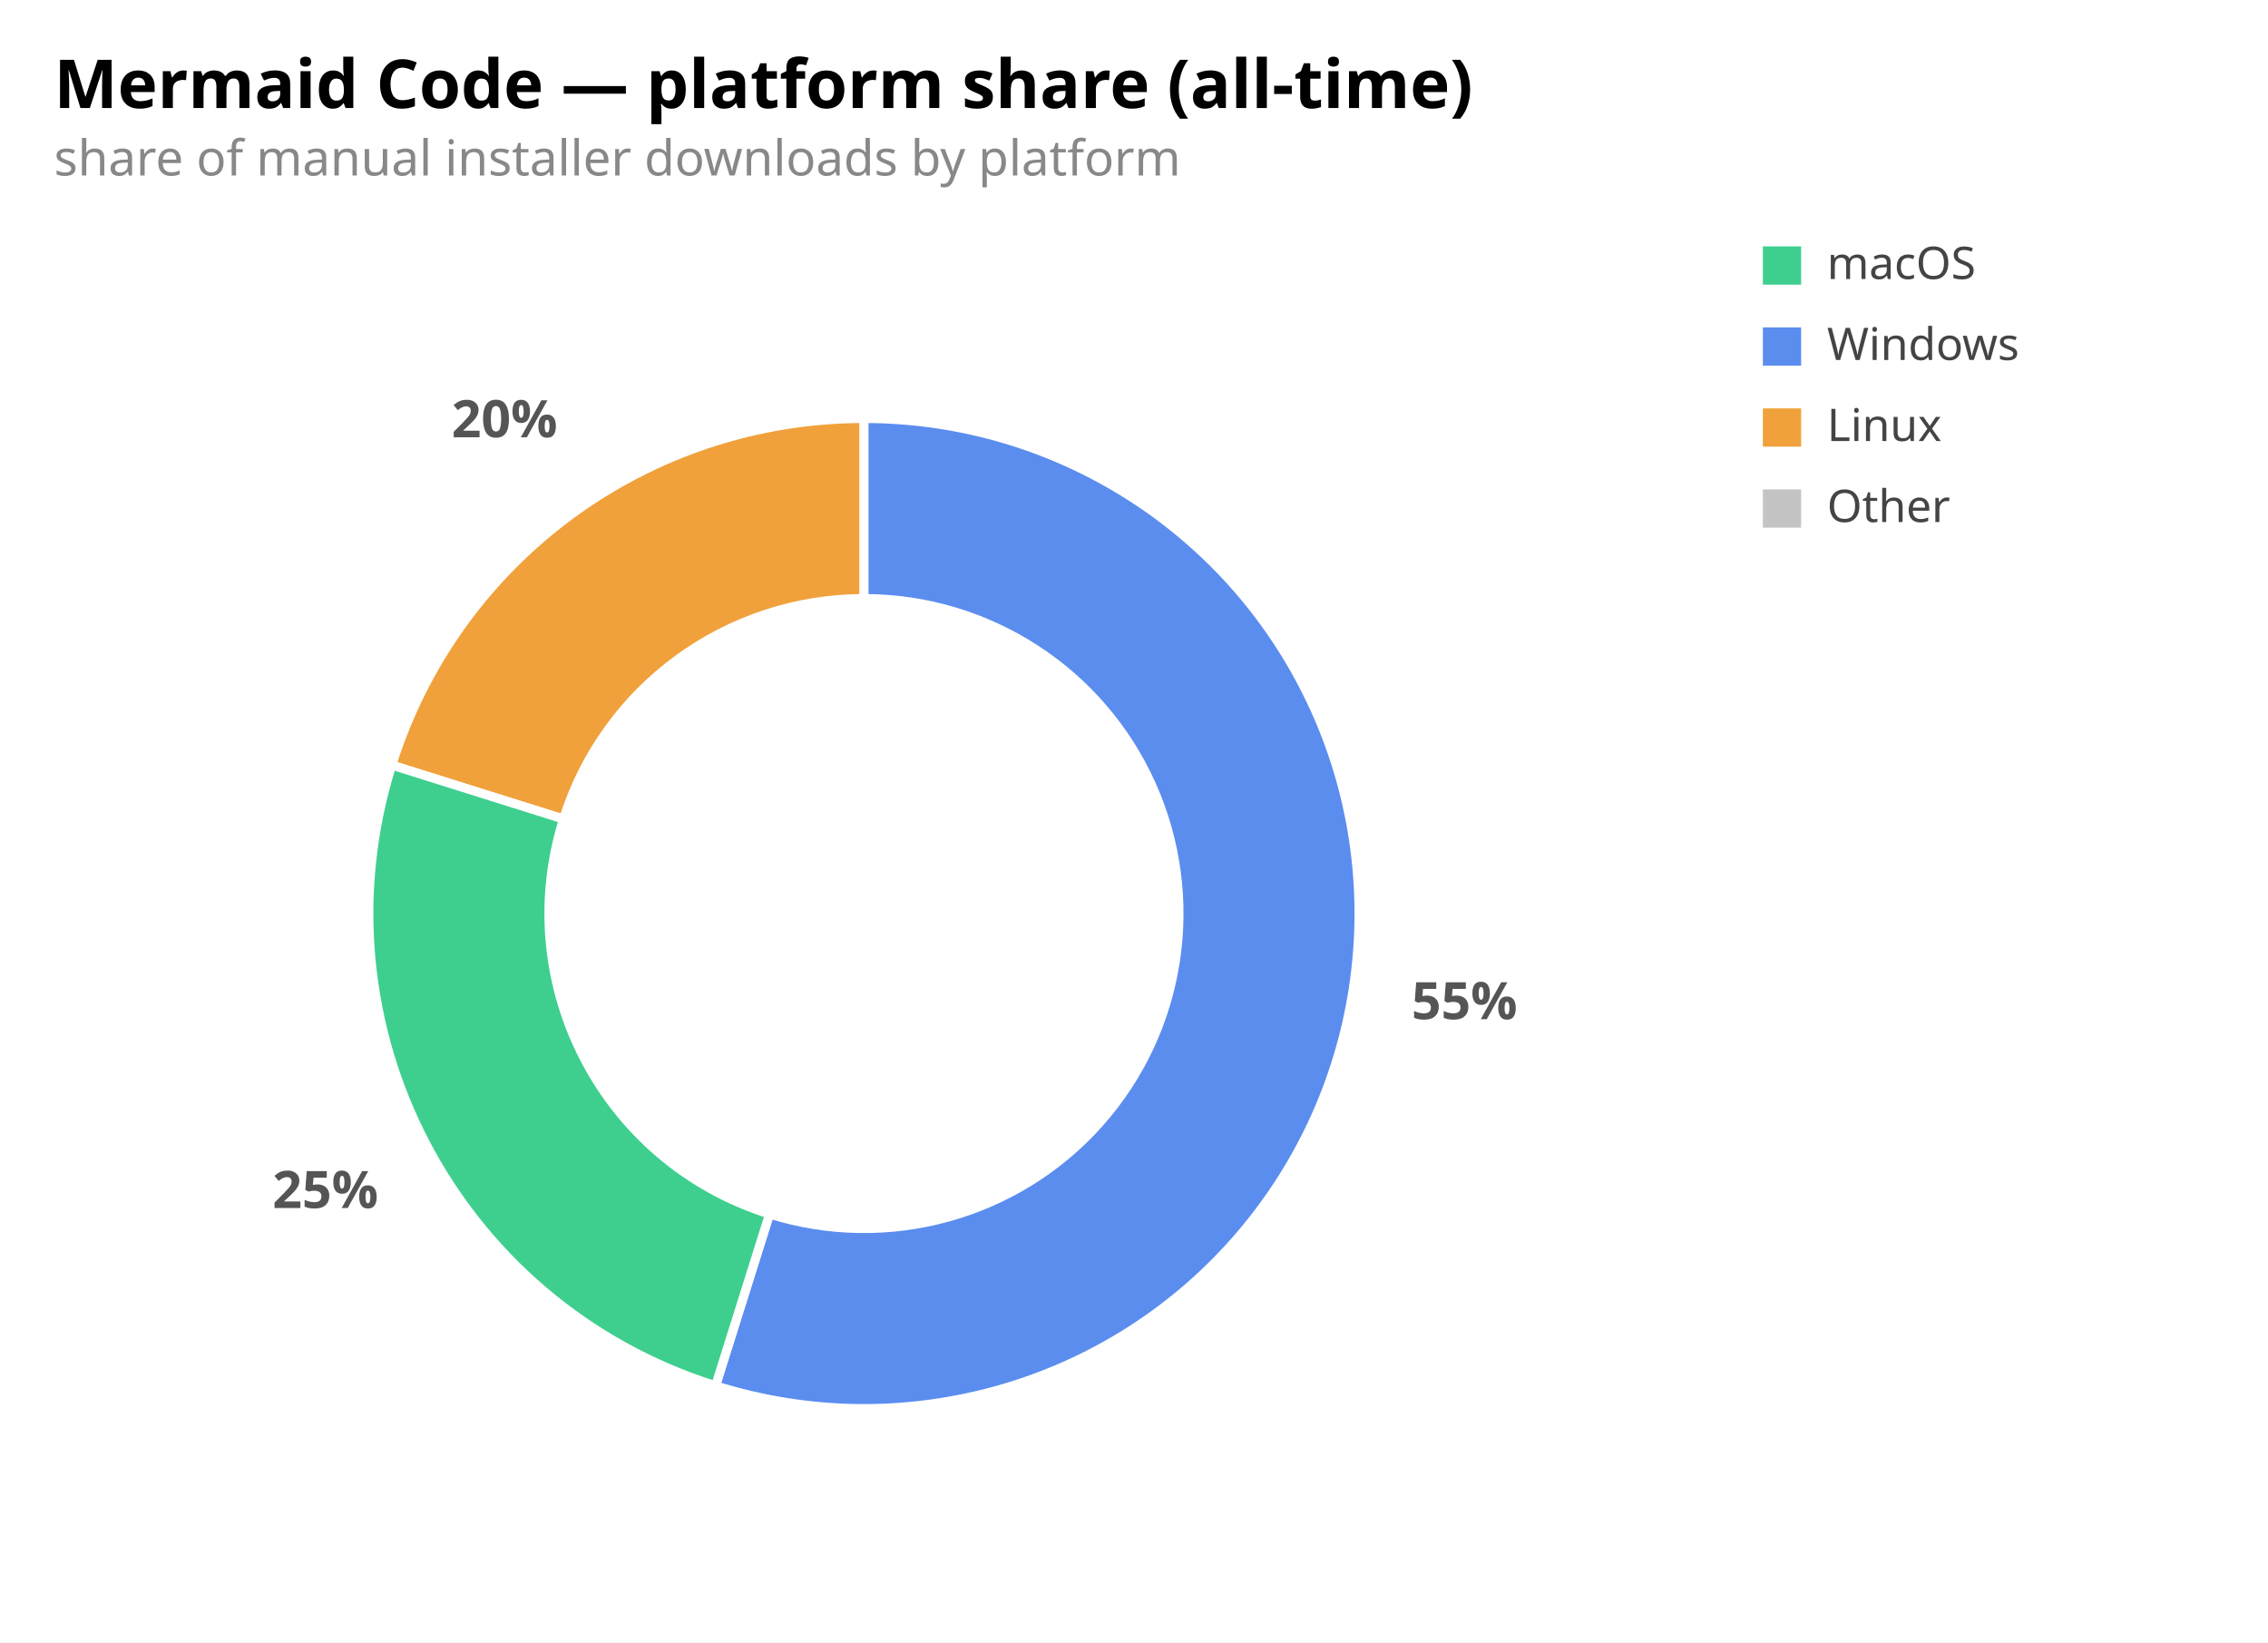
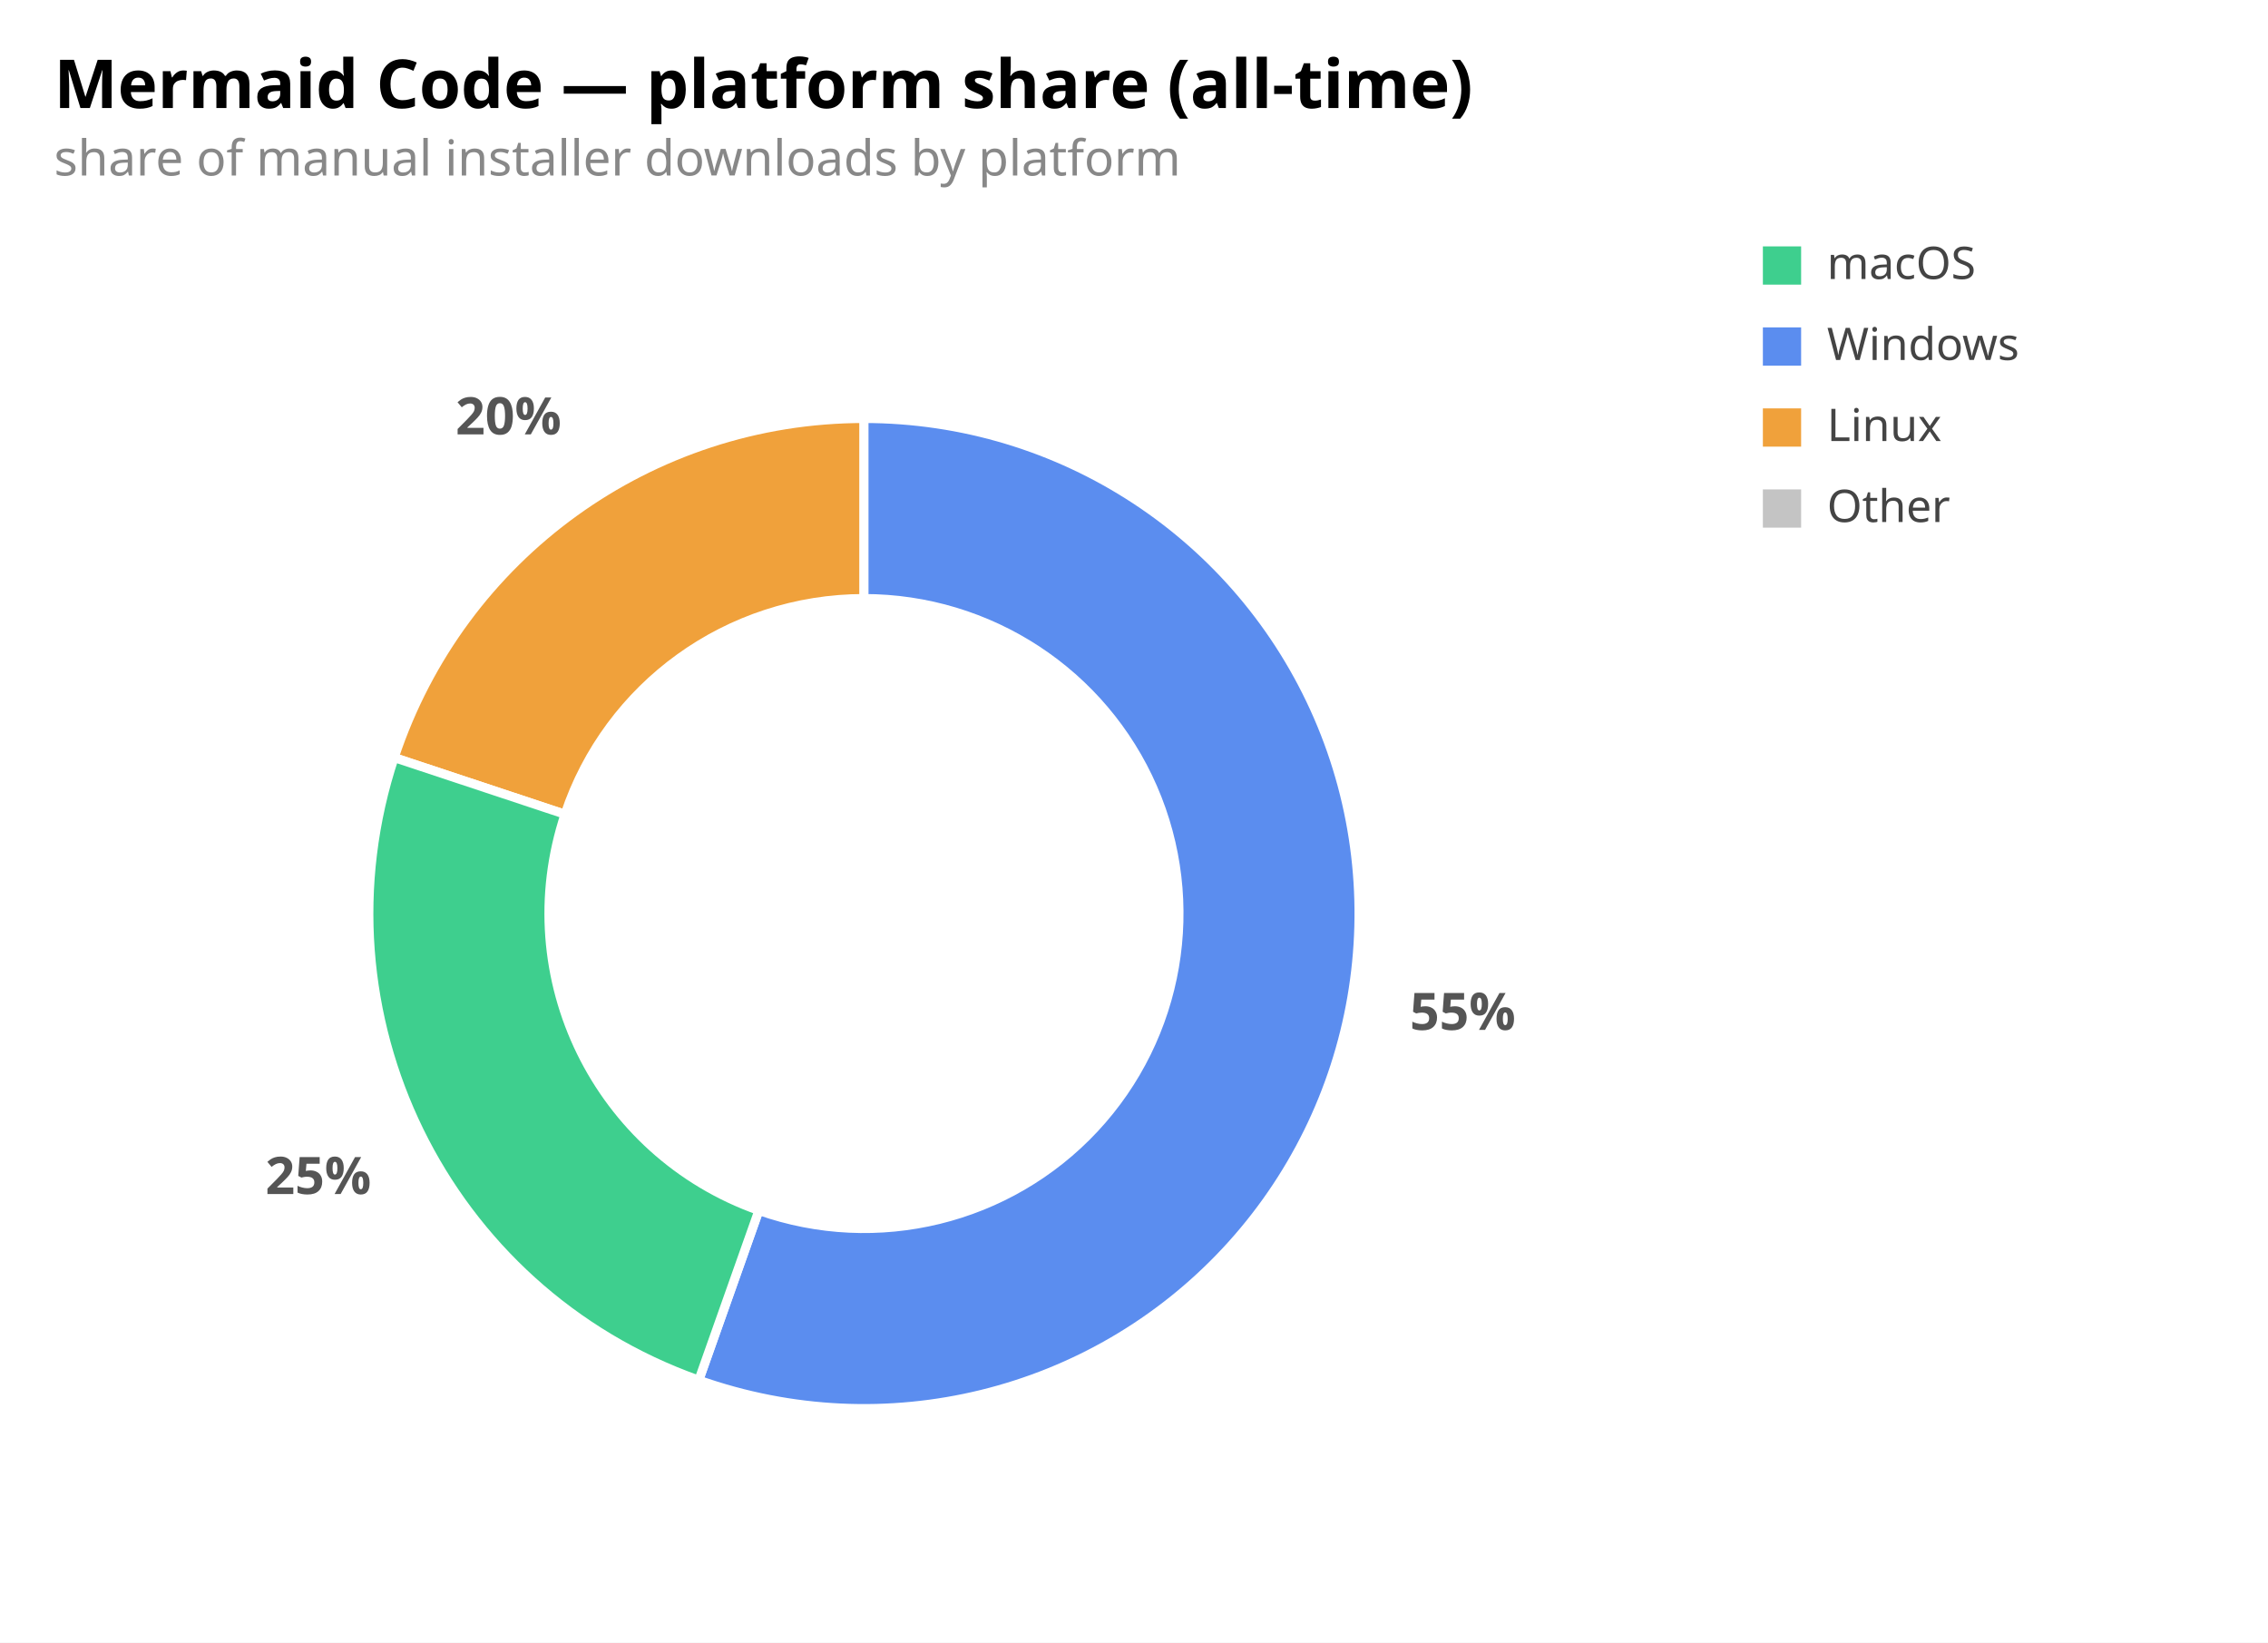
<svg xmlns="http://www.w3.org/2000/svg" version="1.1" class="marks" width="504" height="365" viewBox="0 0 504 365">
  <rect width="504" height="365" fill="white" />
  <g fill="none" stroke-miterlimit="4" transform="translate(12,53)">
    <g class="mark-group role-frame root" role="graphics-object" aria-roledescription="group mark container">
      <g transform="translate(0,0)">
        <path class="background" aria-hidden="true" d="M0,0h360v300h-360Z" />
        <g>
          <g class="mark-arc role-mark layer_0_marks" role="graphics-object" aria-roledescription="arc mark container">
-             <path aria-label="downloads: 79; platform: Linux" role="graphics-symbol" aria-roledescription="arc mark" transform="translate(180,150)" d="M0,-110A110,110,0,0,0,-104.938,-32.984L-66.779,-20.99A70,70,0,0,1,0,-70Z" fill="#f0a13b" stroke="white" stroke-width="2" />
-             <path aria-label="downloads: 215; platform: Windows" role="graphics-symbol" aria-roledescription="arc mark" transform="translate(180,150)" d="M-32.984,104.938A110,110,0,1,0,0,-110L0,-70A70,70,0,1,1,-20.99,66.779Z" fill="#5b8def" stroke="white" stroke-width="2" />
-             <path aria-label="downloads: 98; platform: macOS" role="graphics-symbol" aria-roledescription="arc mark" transform="translate(180,150)" d="M-104.938,-32.984A110,110,0,0,0,-32.984,104.938L-20.99,66.779A70,70,0,0,1,-66.779,-20.99Z" fill="#3ecf8e" stroke="white" stroke-width="2" />
+             <path aria-label="downloads: 79; platform: Linux" role="graphics-symbol" aria-roledescription="arc mark" transform="translate(180,150)" d="M0,-110A110,110,0,0,0,-104.399,-34.653L-66.436,-22.052A70,70,0,0,1,0,-70Z" fill="#f0a13b" stroke="white" stroke-width="2" />
+             <path aria-label="downloads: 220; platform: Windows" role="graphics-symbol" aria-roledescription="arc mark" transform="translate(180,150)" d="M-36.712,103.693A110,110,0,1,0,0,-110L0,-70A70,70,0,1,1,-23.362,65.986Z" fill="#5b8def" stroke="white" stroke-width="2" />
+             <path aria-label="downloads: 98; platform: macOS" role="graphics-symbol" aria-roledescription="arc mark" transform="translate(180,150)" d="M-104.399,-34.653A110,110,0,0,0,-36.712,103.693L-23.362,65.986A70,70,0,0,1,-66.436,-22.052Z" fill="#3ecf8e" stroke="white" stroke-width="2" />
          </g>
          <g class="mark-text role-mark layer_1_marks" role="graphics-object" aria-roledescription="text mark container">
-             <text aria-label="downloads: 79; platform: Linux; frac: 20%" role="graphics-symbol" aria-roledescription="text mark" text-anchor="middle" transform="translate(100.1247,44.16553)" font-family="sans-serif" font-size="11.5px" font-weight="600" fill="#555" opacity="1">20%</text>
-             <text aria-label="downloads: 215; platform: Windows; frac: 55%" role="graphics-symbol" aria-roledescription="text mark" text-anchor="middle" transform="translate(313.4379,173.4772)" font-family="sans-serif" font-size="11.5px" font-weight="600" fill="#555" opacity="1">55%</text>
-             <text aria-label="downloads: 98; platform: macOS; frac: 25%" role="graphics-symbol" aria-roledescription="text mark" text-anchor="middle" transform="translate(60.30909,215.4427)" font-family="sans-serif" font-size="11.5px" font-weight="600" fill="#555" opacity="1">25%</text>
+             <text aria-label="downloads: 79; platform: Linux; frac: 20%" role="graphics-symbol" aria-roledescription="text mark" text-anchor="middle" transform="translate(100.9951,43.53208)" font-family="sans-serif" font-size="11.5px" font-weight="600" fill="#555" opacity="1">20%</text>
+             <text aria-label="downloads: 220; platform: Windows; frac: 55%" role="graphics-symbol" aria-roledescription="text mark" text-anchor="middle" transform="translate(313.0508,175.8578)" font-family="sans-serif" font-size="11.5px" font-weight="600" fill="#555" opacity="1">55%</text>
+             <text aria-label="downloads: 98; platform: macOS; frac: 25%" role="graphics-symbol" aria-roledescription="text mark" text-anchor="middle" transform="translate(58.73574,212.3294)" font-family="sans-serif" font-size="11.5px" font-weight="600" fill="#555" opacity="1">25%</text>
          </g>
          <g class="mark-group role-legend" role="graphics-symbol" aria-roledescription="legend" aria-label="Symbol legend for fill color with 4 values: macOS, Windows, Linux, Other">
            <g transform="translate(378,0)">
              <path class="background" aria-hidden="true" d="M0,0h72v68h-72Z" pointer-events="none" />
              <g>
                <g class="mark-group role-legend-entry">
                  <g transform="translate(0,0)">
                    <path class="background" aria-hidden="true" d="M0,0h0v0h0Z" pointer-events="none" />
                    <g>
                      <g class="mark-group role-scope" role="graphics-object" aria-roledescription="group mark container">
                        <g transform="translate(0,0)">
                          <path class="background" aria-hidden="true" d="M0,0h72v14h-72Z" pointer-events="none" opacity="1" />
                          <g>
                            <g class="mark-symbol role-legend-symbol" pointer-events="none">
                              <path transform="translate(6,6)" d="M-5,-5h10v10h-10Z" fill="#3ecf8e" stroke="white" stroke-width="1.5" opacity="1" />
                            </g>
                            <g class="mark-text role-legend-label" pointer-events="none">
                              <text text-anchor="start" transform="translate(16,9)" font-family="sans-serif" font-size="10px" fill="#444" opacity="1">macOS</text>
                            </g>
                          </g>
                          <path class="foreground" aria-hidden="true" d="" pointer-events="none" display="none" />
                        </g>
                        <g transform="translate(0,18)">
                          <path class="background" aria-hidden="true" d="M0,0h72v14h-72Z" pointer-events="none" opacity="1" />
                          <g>
                            <g class="mark-symbol role-legend-symbol" pointer-events="none">
                              <path transform="translate(6,6)" d="M-5,-5h10v10h-10Z" fill="#5b8def" stroke="white" stroke-width="1.5" opacity="1" />
                            </g>
                            <g class="mark-text role-legend-label" pointer-events="none">
                              <text text-anchor="start" transform="translate(16,9)" font-family="sans-serif" font-size="10px" fill="#444" opacity="1">Windows</text>
                            </g>
                          </g>
                          <path class="foreground" aria-hidden="true" d="" pointer-events="none" display="none" />
                        </g>
                        <g transform="translate(0,36)">
                          <path class="background" aria-hidden="true" d="M0,0h72v14h-72Z" pointer-events="none" opacity="1" />
                          <g>
                            <g class="mark-symbol role-legend-symbol" pointer-events="none">
                              <path transform="translate(6,6)" d="M-5,-5h10v10h-10Z" fill="#f0a13b" stroke="white" stroke-width="1.5" opacity="1" />
                            </g>
                            <g class="mark-text role-legend-label" pointer-events="none">
                              <text text-anchor="start" transform="translate(16,9)" font-family="sans-serif" font-size="10px" fill="#444" opacity="1">Linux</text>
                            </g>
                          </g>
                          <path class="foreground" aria-hidden="true" d="" pointer-events="none" display="none" />
                        </g>
                        <g transform="translate(0,54)">
                          <path class="background" aria-hidden="true" d="M0,0h72v14h-72Z" pointer-events="none" opacity="1" />
                          <g>
                            <g class="mark-symbol role-legend-symbol" pointer-events="none">
                              <path transform="translate(6,6)" d="M-5,-5h10v10h-10Z" fill="#c4c4c4" stroke="white" stroke-width="1.5" opacity="1" />
                            </g>
                            <g class="mark-text role-legend-label" pointer-events="none">
                              <text text-anchor="start" transform="translate(16,9)" font-family="sans-serif" font-size="10px" fill="#444" opacity="1">Other</text>
                            </g>
                          </g>
                          <path class="foreground" aria-hidden="true" d="" pointer-events="none" display="none" />
                        </g>
                      </g>
                    </g>
                    <path class="foreground" aria-hidden="true" d="" pointer-events="none" display="none" />
                  </g>
                </g>
              </g>
              <path class="foreground" aria-hidden="true" d="" pointer-events="none" display="none" />
            </g>
          </g>
          <g class="mark-group role-title">
            <g transform="translate(0,-41)">
              <path class="background" aria-hidden="true" d="M0,0h0v0h0Z" pointer-events="none" />
              <g>
                <g class="mark-text role-title-text" role="graphics-symbol" aria-roledescription="title" aria-label="Title text 'Mermaid Code — platform share (all-time)'" pointer-events="none">
                  <text text-anchor="start" transform="translate(0,12)" font-family="sans-serif" font-size="15px" font-weight="600" fill="#000" opacity="1">Mermaid Code — platform share (all-time)</text>
                </g>
                <g class="mark-text role-title-subtitle" role="graphics-symbol" aria-roledescription="subtitle" aria-label="Subtitle text 'share of manual installer downloads by platform'" pointer-events="none">
                  <text text-anchor="start" transform="translate(0,27)" font-family="sans-serif" font-size="11px" fill="#888" opacity="1">share of manual installer downloads by platform</text>
                </g>
              </g>
              <path class="foreground" aria-hidden="true" d="" pointer-events="none" display="none" />
            </g>
          </g>
        </g>
        <path class="foreground" aria-hidden="true" d="" display="none" />
      </g>
    </g>
  </g>
</svg>
